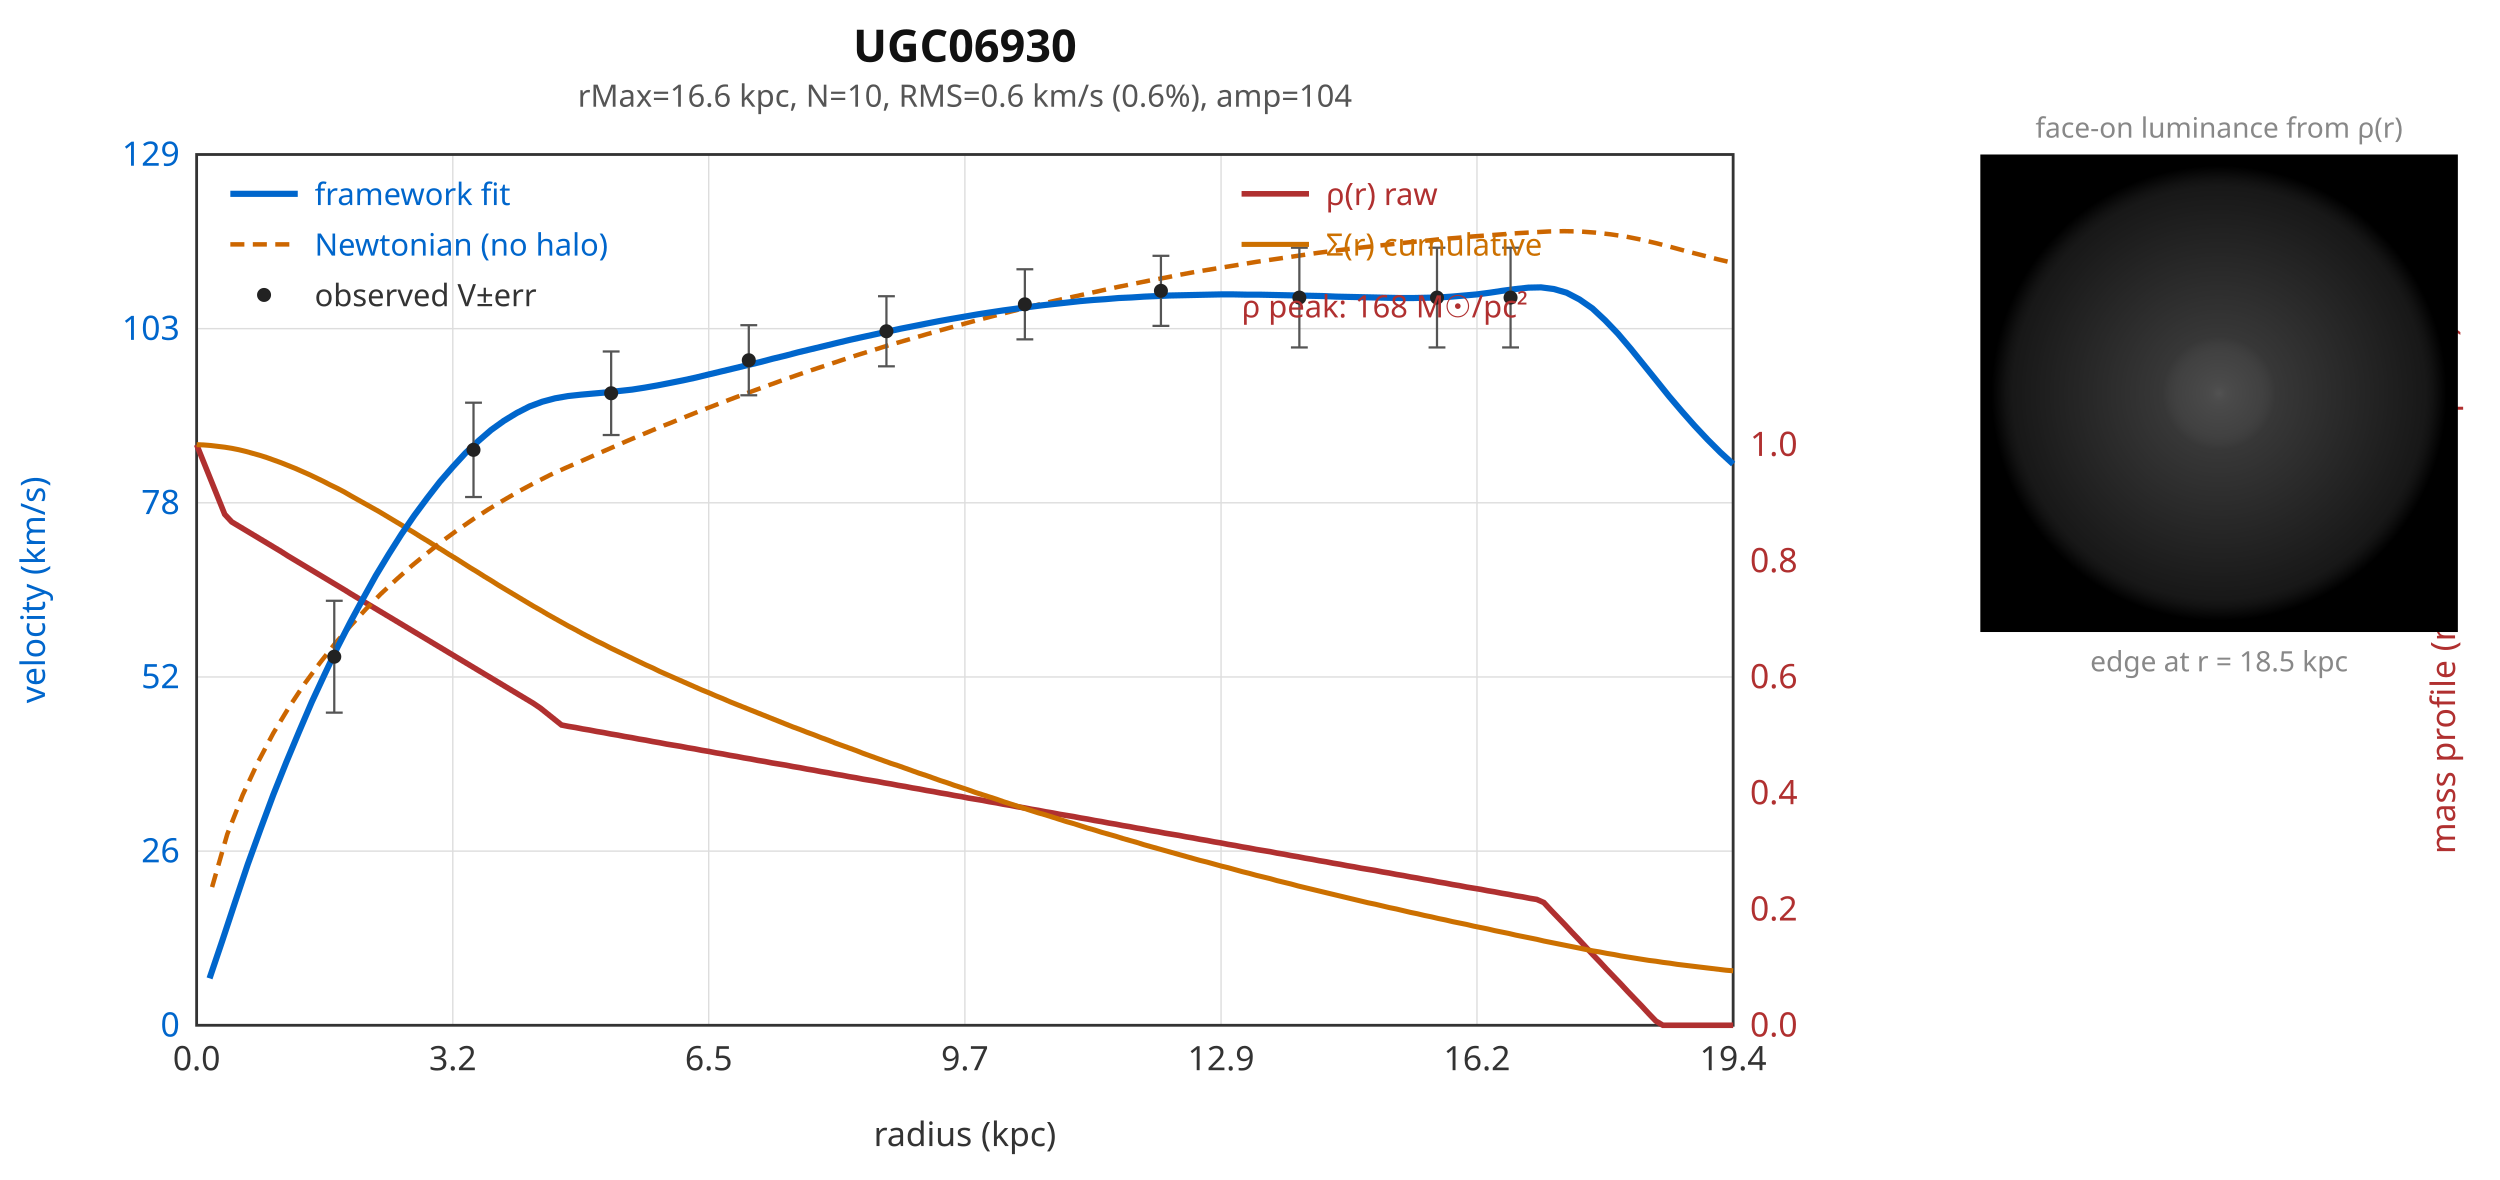
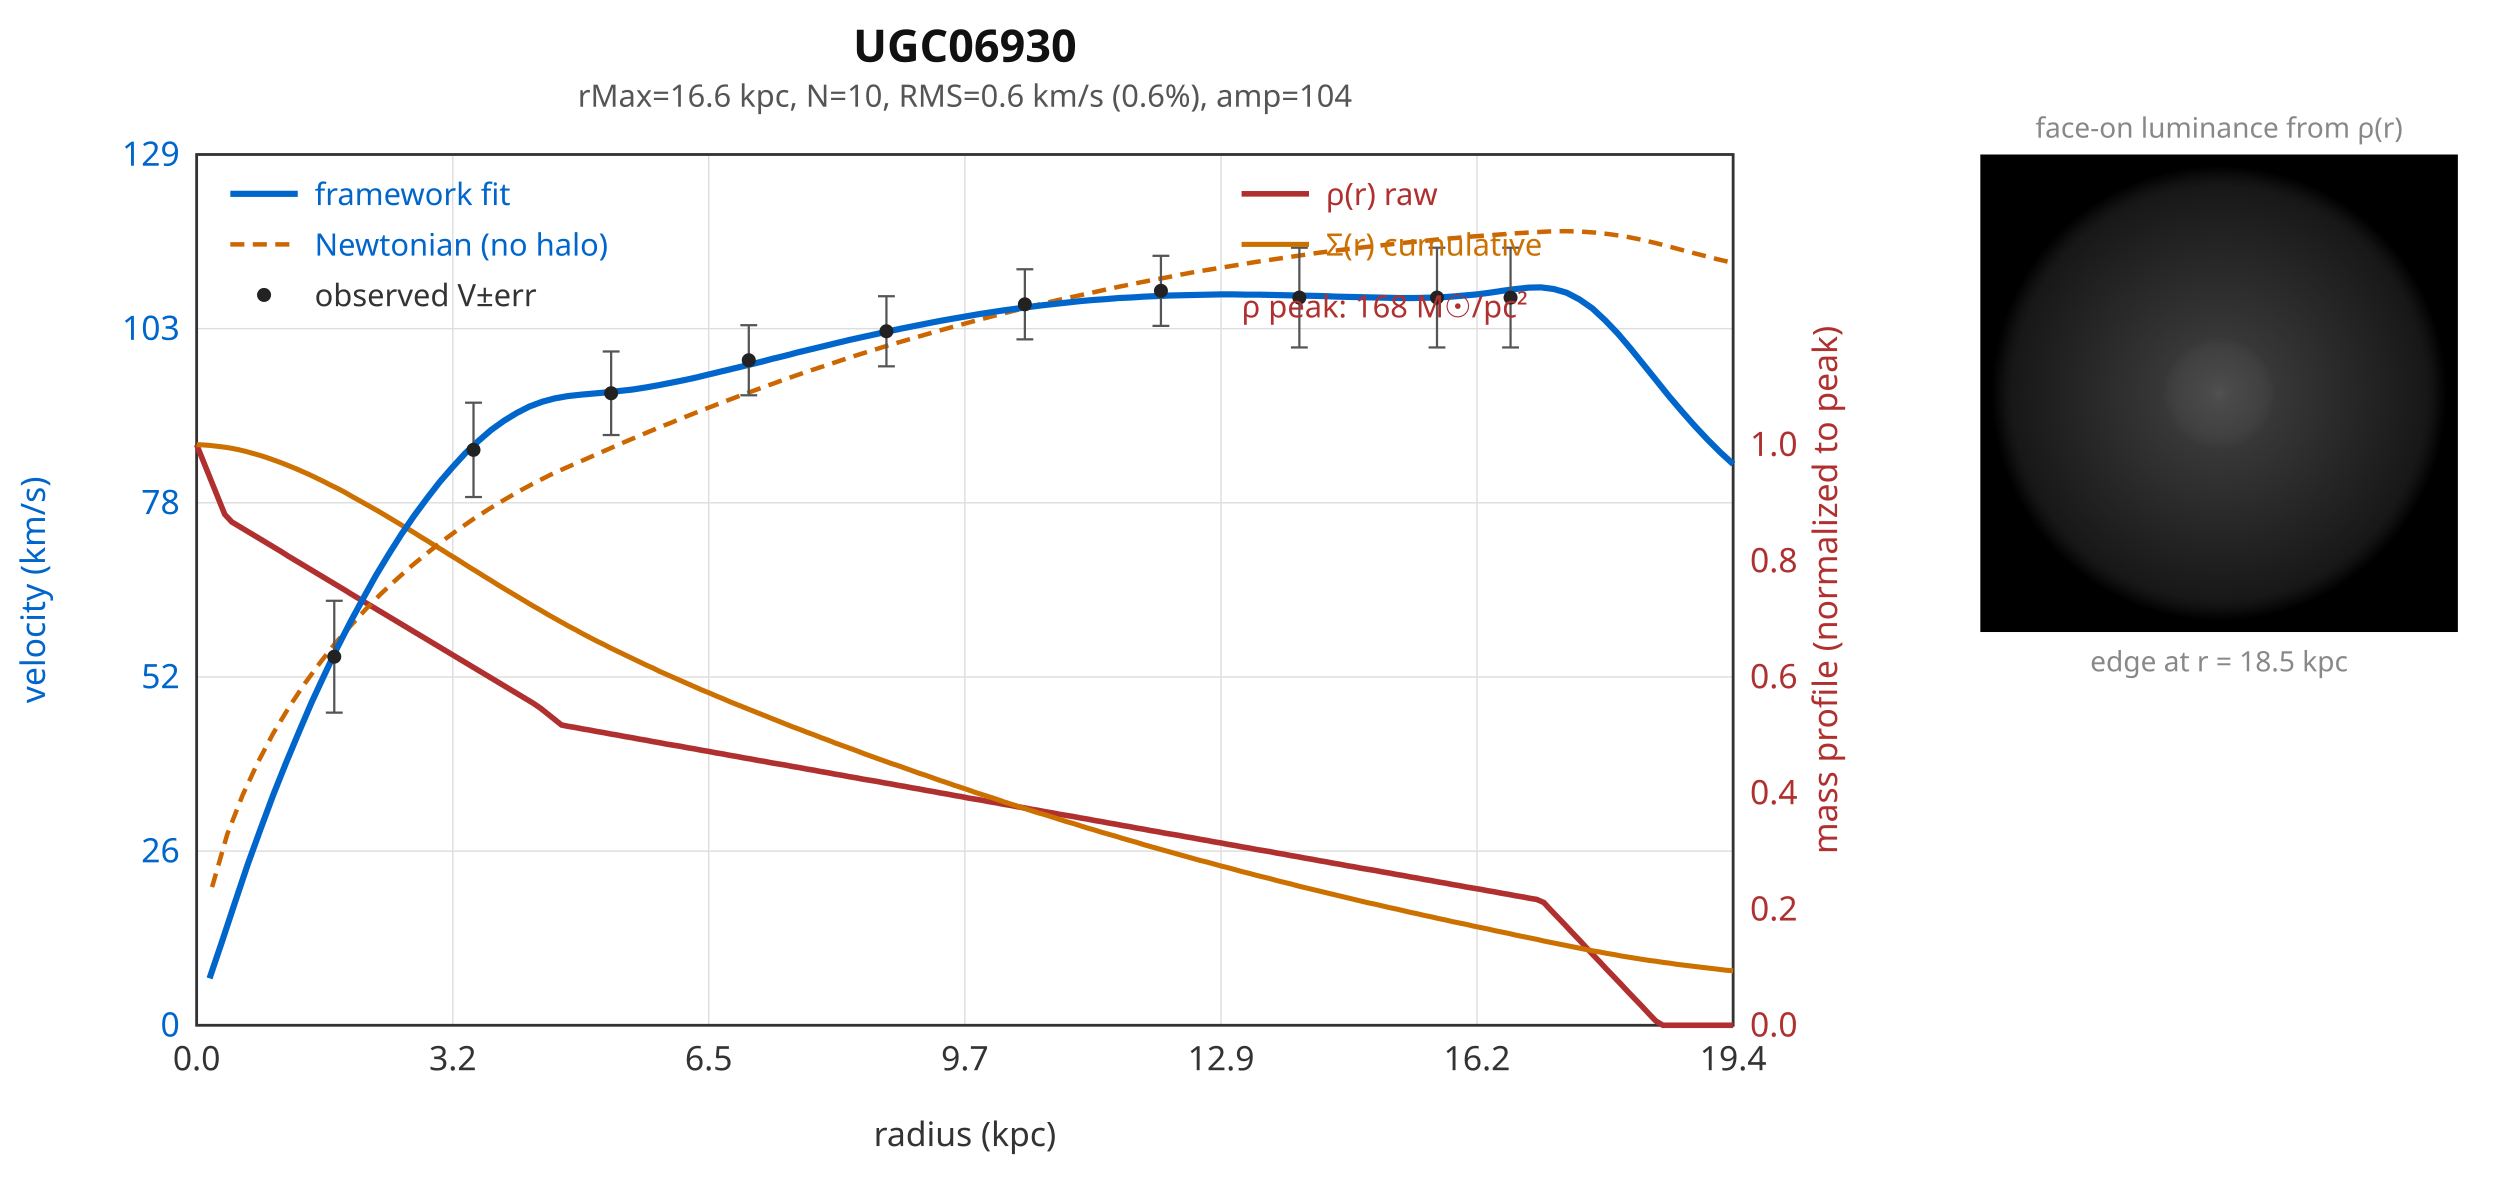
<svg xmlns="http://www.w3.org/2000/svg" viewBox="0 0 890 420" width="890" height="420" font-family="sans-serif" font-size="12">
  <style>
  .ax { stroke: #333; stroke-width: 1; fill: none; }
  .grid { stroke: #ddd; stroke-width: 0.5; fill: none; }
  .lbl { fill: #333; }
  .lbl-l { fill: #0066cc; }
  .lbl-r { fill: #b03030; }
  .obs { fill: #222; }
  .err { stroke: #555; stroke-width: 0.8; fill: none; }
  .fw { stroke: #0066cc; stroke-width: 2.2; fill: none; }
  .nt { stroke: #cc6600; stroke-width: 1.6; fill: none; stroke-dasharray: 5,3; }
  .lbl-s { fill: #cc7000; }
  .rho { stroke: #b03030; stroke-width: 2.0; fill: none; }
  .sig { stroke: #cc7000; stroke-width: 1.8; fill: none; }
  .title { fill: #111; font-size: 16px; font-weight: 600; }
  .subtitle { fill: #555; font-size: 11px; }
  .preview-bg { fill: #000; }
  .preview-lbl { fill: #888; font-size: 10px; }
  .legend { font-size: 11px; }
</style>
  <text x="343.5" y="22" text-anchor="middle" class="title">UGC06930</text>
  <text x="343.5" y="38" text-anchor="middle" class="subtitle">rMax=16.6 kpc, N=10, RMS=0.6 km/s (0.6%), amp=104</text>
  <line x1="70" y1="365.0" x2="617" y2="365.0" class="grid" />
  <text x="64" y="369.0" text-anchor="end" class="lbl-l">0</text>
  <line x1="70" y1="303.0" x2="617" y2="303.0" class="grid" />
  <text x="64" y="307.0" text-anchor="end" class="lbl-l">26</text>
  <line x1="70" y1="241.0" x2="617" y2="241.0" class="grid" />
  <text x="64" y="245.0" text-anchor="end" class="lbl-l">52</text>
  <line x1="70" y1="179.0" x2="617" y2="179.0" class="grid" />
  <text x="64" y="183.0" text-anchor="end" class="lbl-l">78</text>
  <line x1="70" y1="117.0" x2="617" y2="117.0" class="grid" />
  <text x="64" y="121.0" text-anchor="end" class="lbl-l">103</text>
  <line x1="70" y1="55.0" x2="617" y2="55.0" class="grid" />
  <text x="64" y="59.0" text-anchor="end" class="lbl-l">129</text>
  <text x="623" y="369.0" text-anchor="start" class="lbl-r">0.0</text>
  <text x="623" y="327.7" text-anchor="start" class="lbl-r">0.2</text>
  <text x="623" y="286.3" text-anchor="start" class="lbl-r">0.4</text>
  <text x="623" y="245.0" text-anchor="start" class="lbl-r">0.6</text>
  <text x="623" y="203.7" text-anchor="start" class="lbl-r">0.8</text>
  <text x="623" y="162.3" text-anchor="start" class="lbl-r">1.0</text>
  <line x1="70.0" y1="55" x2="70.0" y2="365" class="grid" />
  <text x="70.0" y="381" text-anchor="middle" class="lbl">0.0</text>
  <line x1="161.2" y1="55" x2="161.2" y2="365" class="grid" />
  <text x="161.2" y="381" text-anchor="middle" class="lbl">3.2</text>
  <line x1="252.3" y1="55" x2="252.3" y2="365" class="grid" />
  <text x="252.3" y="381" text-anchor="middle" class="lbl">6.5</text>
  <line x1="343.5" y1="55" x2="343.5" y2="365" class="grid" />
  <text x="343.5" y="381" text-anchor="middle" class="lbl">9.7</text>
  <line x1="434.7" y1="55" x2="434.7" y2="365" class="grid" />
  <text x="434.7" y="381" text-anchor="middle" class="lbl">12.9</text>
  <line x1="525.8" y1="55" x2="525.8" y2="365" class="grid" />
  <text x="525.8" y="381" text-anchor="middle" class="lbl">16.2</text>
  <line x1="617.0" y1="55" x2="617.0" y2="365" class="grid" />
  <text x="617.0" y="381" text-anchor="middle" class="lbl">19.4</text>
  <text x="343.5" y="408" text-anchor="middle" class="lbl">radius (kpc)</text>
  <text x="16" y="210" text-anchor="middle" class="lbl-l" transform="rotate(-90, 16, 210)">velocity (km/s)</text>
-   <text x="874" y="210" text-anchor="middle" class="lbl-r" transform="rotate(-90, 874, 210)">mass profile (normalized to peak)</text>
+   <text x="654" y="210" text-anchor="middle" class="lbl-r" transform="rotate(-90, 654, 210)">mass profile (normalized to peak)</text>
  <rect x="70" y="55" width="547" height="310" class="ax" />
  <path d="M 70.0,158.3 L 72.5,164.5 L 75.0,170.7 L 77.5,176.9 L 80.0,183.1 L 82.5,185.8 L 85.0,187.3 L 87.5,188.8 L 90.0,190.3 L 92.5,191.8 L 95.0,193.3 L 97.5,194.8 L 100.0,196.3 L 102.5,197.9 L 105.0,199.4 L 107.5,200.9 L 110.0,202.4 L 112.5,203.9 L 115.0,205.4 L 117.5,206.9 L 120.0,208.4 L 122.5,209.9 L 124.9,211.4 L 127.4,212.9 L 129.9,214.4 L 132.4,215.9 L 134.9,217.4 L 137.4,218.9 L 139.9,220.4 L 142.4,221.9 L 144.9,223.4 L 147.4,224.9 L 149.9,226.4 L 152.4,227.9 L 154.9,229.4 L 157.4,230.9 L 159.9,232.4 L 162.4,233.9 L 164.9,235.4 L 167.4,236.9 L 169.9,238.4 L 172.4,239.9 L 174.9,241.4 L 177.4,242.9 L 179.9,244.4 L 182.4,245.9 L 184.9,247.4 L 187.4,248.9 L 189.9,250.4 L 192.4,252.1 L 194.9,254.1 L 197.4,256.1 L 199.9,258.1 L 202.4,258.6 L 204.9,259.0 L 207.4,259.5 L 209.9,259.9 L 212.4,260.4 L 214.9,260.8 L 217.4,261.3 L 219.9,261.7 L 222.4,262.2 L 224.9,262.6 L 227.4,263.1 L 229.9,263.5 L 232.4,264.0 L 234.8,264.4 L 237.3,264.9 L 239.8,265.3 L 242.3,265.7 L 244.8,266.2 L 247.3,266.6 L 249.8,267.1 L 252.3,267.5 L 254.8,268.0 L 257.3,268.4 L 259.8,268.9 L 262.3,269.3 L 264.8,269.8 L 267.3,270.2 L 269.8,270.7 L 272.3,271.1 L 274.8,271.6 L 277.3,272.0 L 279.8,272.4 L 282.3,272.9 L 284.8,273.3 L 287.3,273.8 L 289.8,274.2 L 292.3,274.7 L 294.8,275.1 L 297.3,275.6 L 299.8,276.0 L 302.3,276.5 L 304.8,276.9 L 307.3,277.4 L 309.8,277.8 L 312.3,278.2 L 314.8,278.7 L 317.3,279.1 L 319.8,279.6 L 322.3,280.0 L 324.8,280.5 L 327.3,280.9 L 329.8,281.4 L 332.3,281.8 L 334.8,282.3 L 337.3,282.7 L 339.8,283.2 L 342.3,283.6 L 344.7,284.1 L 347.2,284.5 L 349.7,284.9 L 352.2,285.4 L 354.7,285.8 L 357.2,286.3 L 359.7,286.7 L 362.2,287.2 L 364.7,287.6 L 367.2,288.1 L 369.7,288.5 L 372.2,289.0 L 374.7,289.4 L 377.2,289.9 L 379.7,290.3 L 382.2,290.7 L 384.7,291.2 L 387.2,291.6 L 389.7,292.1 L 392.2,292.5 L 394.7,293.0 L 397.2,293.4 L 399.7,293.9 L 402.2,294.3 L 404.7,294.8 L 407.2,295.2 L 409.7,295.7 L 412.2,296.1 L 414.7,296.6 L 417.2,297.0 L 419.7,297.4 L 422.2,297.9 L 424.7,298.3 L 427.2,298.8 L 429.7,299.2 L 432.2,299.7 L 434.7,300.1 L 437.2,300.6 L 439.7,301.0 L 442.2,301.5 L 444.7,301.9 L 447.2,302.4 L 449.7,302.8 L 452.2,303.2 L 454.6,303.7 L 457.1,304.1 L 459.6,304.6 L 462.1,305.0 L 464.6,305.5 L 467.1,305.9 L 469.6,306.4 L 472.1,306.8 L 474.6,307.3 L 477.1,307.7 L 479.6,308.2 L 482.1,308.6 L 484.6,309.1 L 487.1,309.5 L 489.6,309.9 L 492.1,310.4 L 494.6,310.8 L 497.1,311.3 L 499.6,311.7 L 502.1,312.2 L 504.6,312.6 L 507.1,313.1 L 509.6,313.5 L 512.1,314.0 L 514.6,314.4 L 517.1,314.9 L 519.6,315.3 L 522.1,315.8 L 524.6,316.2 L 527.1,316.6 L 529.6,317.1 L 532.1,317.5 L 534.6,318.0 L 537.1,318.4 L 539.6,318.9 L 542.1,319.3 L 544.6,319.8 L 547.1,320.2 L 549.6,321.3 L 552.1,324.0 L 554.6,326.6 L 557.1,329.2 L 559.6,331.9 L 562.1,334.5 L 564.5,337.1 L 567.0,339.8 L 569.5,342.4 L 572.0,345.1 L 574.5,347.7 L 577.0,350.3 L 579.5,353.0 L 582.0,355.6 L 584.5,358.2 L 587.0,360.9 L 589.5,363.5 L 592.0,365.0 L 594.5,365.0 L 597.0,365.0 L 599.5,365.0 L 602.0,365.0 L 604.5,365.0 L 607.0,365.0 L 609.5,365.0 L 612.0,365.0 L 614.5,365.0 L 617.0,365.0" class="rho" />
  <path d="M 70.0,158.3 L 72.5,158.4 L 75.0,158.6 L 77.5,158.9 L 80.0,159.2 L 82.5,159.6 L 85.0,160.1 L 87.5,160.7 L 90.0,161.4 L 92.5,162.1 L 95.0,162.9 L 97.5,163.8 L 100.0,164.7 L 102.5,165.7 L 105.0,166.7 L 107.5,167.8 L 110.0,168.9 L 112.5,170.1 L 115.0,171.3 L 117.5,172.6 L 120.0,173.8 L 122.5,175.1 L 124.9,176.5 L 127.4,177.9 L 129.9,179.3 L 132.4,180.7 L 134.9,182.1 L 137.4,183.6 L 139.9,185.1 L 142.4,186.6 L 144.9,188.1 L 147.4,189.6 L 149.9,191.2 L 152.4,192.7 L 154.9,194.3 L 157.4,195.8 L 159.9,197.4 L 162.4,198.9 L 164.9,200.5 L 167.4,202.1 L 169.9,203.6 L 172.4,205.2 L 174.9,206.7 L 177.4,208.3 L 179.9,209.8 L 182.4,211.3 L 184.9,212.8 L 187.4,214.3 L 189.9,215.8 L 192.4,217.2 L 194.9,218.7 L 197.4,220.1 L 199.9,221.5 L 202.4,222.9 L 204.9,224.2 L 207.4,225.6 L 209.9,226.9 L 212.4,228.2 L 214.9,229.4 L 217.4,230.7 L 219.9,231.9 L 222.4,233.1 L 224.9,234.3 L 227.4,235.5 L 229.9,236.7 L 232.4,237.8 L 234.8,239.0 L 237.3,240.1 L 239.8,241.2 L 242.3,242.3 L 244.8,243.4 L 247.3,244.5 L 249.8,245.6 L 252.3,246.6 L 254.8,247.7 L 257.3,248.7 L 259.8,249.8 L 262.3,250.8 L 264.8,251.8 L 267.3,252.8 L 269.8,253.8 L 272.3,254.8 L 274.8,255.8 L 277.3,256.8 L 279.8,257.8 L 282.3,258.8 L 284.8,259.7 L 287.3,260.7 L 289.8,261.6 L 292.3,262.6 L 294.8,263.5 L 297.3,264.5 L 299.8,265.4 L 302.3,266.3 L 304.8,267.2 L 307.3,268.2 L 309.8,269.1 L 312.3,270.0 L 314.8,270.9 L 317.3,271.8 L 319.8,272.6 L 322.3,273.5 L 324.8,274.4 L 327.3,275.3 L 329.8,276.1 L 332.3,277.0 L 334.8,277.9 L 337.3,278.7 L 339.8,279.6 L 342.3,280.4 L 344.7,281.2 L 347.2,282.1 L 349.7,282.9 L 352.2,283.7 L 354.7,284.5 L 357.2,285.4 L 359.7,286.2 L 362.2,287.0 L 364.7,287.8 L 367.2,288.6 L 369.7,289.4 L 372.2,290.1 L 374.7,290.9 L 377.2,291.7 L 379.7,292.5 L 382.2,293.2 L 384.7,294.0 L 387.2,294.8 L 389.7,295.5 L 392.2,296.3 L 394.7,297.0 L 397.2,297.7 L 399.7,298.5 L 402.2,299.2 L 404.7,299.9 L 407.2,300.7 L 409.7,301.4 L 412.2,302.1 L 414.7,302.8 L 417.2,303.5 L 419.7,304.2 L 422.2,304.9 L 424.7,305.6 L 427.2,306.3 L 429.7,306.9 L 432.2,307.6 L 434.7,308.3 L 437.2,308.9 L 439.7,309.6 L 442.2,310.3 L 444.7,310.9 L 447.2,311.6 L 449.7,312.2 L 452.2,312.8 L 454.6,313.5 L 457.1,314.1 L 459.6,314.7 L 462.1,315.4 L 464.6,316.0 L 467.1,316.6 L 469.6,317.2 L 472.1,317.8 L 474.6,318.4 L 477.1,319.0 L 479.6,319.6 L 482.1,320.2 L 484.6,320.8 L 487.1,321.4 L 489.6,321.9 L 492.1,322.5 L 494.6,323.1 L 497.1,323.6 L 499.6,324.2 L 502.1,324.8 L 504.6,325.3 L 507.1,325.9 L 509.6,326.4 L 512.1,327.0 L 514.6,327.5 L 517.1,328.1 L 519.6,328.6 L 522.1,329.1 L 524.6,329.7 L 527.1,330.2 L 529.6,330.7 L 532.1,331.3 L 534.6,331.8 L 537.1,332.3 L 539.6,332.9 L 542.1,333.4 L 544.6,333.9 L 547.1,334.4 L 549.6,335.0 L 552.1,335.5 L 554.6,336.0 L 557.1,336.5 L 559.6,337.0 L 562.1,337.5 L 564.5,338.0 L 567.0,338.5 L 569.5,338.9 L 572.0,339.4 L 574.5,339.8 L 577.0,340.3 L 579.5,340.7 L 582.0,341.1 L 584.5,341.5 L 587.0,341.9 L 589.5,342.2 L 592.0,342.6 L 594.5,342.9 L 597.0,343.3 L 599.5,343.6 L 602.0,343.9 L 604.5,344.2 L 607.0,344.5 L 609.5,344.8 L 612.0,345.1 L 614.5,345.4 L 617.0,345.6" class="sig" />
  <path d="M 75.5,315.8 L 80.9,297.0 L 86.4,283.0 L 91.9,271.2 L 97.3,261.0 L 102.8,251.9 L 108.3,243.6 L 113.8,236.1 L 119.2,229.2 L 124.7,222.9 L 130.2,216.9 L 135.6,211.4 L 141.1,206.3 L 146.6,201.4 L 152.1,196.9 L 157.5,192.6 L 163.0,188.6 L 168.5,184.8 L 173.9,181.3 L 179.4,178.0 L 184.9,174.8 L 190.3,171.9 L 195.8,169.1 L 201.3,166.6 L 206.8,164.2 L 212.2,161.8 L 217.7,159.4 L 223.2,157.0 L 228.6,154.7 L 234.1,152.4 L 239.6,150.2 L 245.0,148.0 L 250.5,145.8 L 256.0,143.7 L 261.5,141.6 L 266.9,139.6 L 272.4,137.6 L 277.9,135.6 L 283.3,133.7 L 288.8,131.8 L 294.3,130.0 L 299.7,128.2 L 305.2,126.4 L 310.7,124.7 L 316.1,123.0 L 321.6,121.4 L 327.1,119.8 L 332.6,118.2 L 338.0,116.7 L 343.5,115.2 L 349.0,113.7 L 354.4,112.3 L 359.9,110.9 L 365.4,109.5 L 370.8,108.2 L 376.3,106.9 L 381.8,105.7 L 387.3,104.5 L 392.7,103.3 L 398.2,102.1 L 403.7,101.0 L 409.1,99.9 L 414.6,98.9 L 420.1,97.8 L 425.5,96.8 L 431.0,95.9 L 436.5,95.0 L 442.0,94.1 L 447.4,93.2 L 452.9,92.4 L 458.4,91.6 L 463.8,90.8 L 469.3,90.0 L 474.8,89.3 L 480.3,88.6 L 485.7,88.0 L 491.2,87.4 L 496.7,86.8 L 502.1,86.2 L 507.6,85.7 L 513.1,85.1 L 518.5,84.7 L 524.0,84.2 L 529.5,83.8 L 535.0,83.4 L 540.4,83.0 L 545.9,82.7 L 551.4,82.4 L 556.8,82.3 L 562.3,82.4 L 567.8,82.8 L 573.2,83.4 L 578.7,84.2 L 584.2,85.3 L 589.7,86.6 L 595.1,88.0 L 600.6,89.5 L 606.1,90.9 L 611.5,92.3 L 617.0,93.6" class="nt" />
  <path d="M 74.6,348.3 L 79.1,335.0 L 83.7,321.1 L 88.2,307.7 L 92.8,295.0 L 97.3,282.9 L 101.9,271.4 L 106.5,260.4 L 111.0,249.9 L 115.6,240.0 L 120.1,230.5 L 124.7,221.5 L 129.3,213.0 L 133.8,204.9 L 138.4,197.3 L 142.9,190.2 L 147.5,183.5 L 152.1,177.3 L 156.6,171.5 L 161.2,166.2 L 165.7,161.3 L 170.3,157.0 L 174.8,153.1 L 179.4,149.8 L 184.0,147.0 L 188.5,144.7 L 193.1,143.0 L 197.6,141.8 L 202.2,141.0 L 206.8,140.5 L 211.3,140.1 L 215.9,139.7 L 220.4,139.2 L 225.0,138.7 L 229.5,138.0 L 234.1,137.2 L 238.7,136.3 L 243.2,135.4 L 247.8,134.4 L 252.3,133.3 L 256.9,132.2 L 261.5,131.1 L 266.0,130.0 L 270.6,128.9 L 275.1,127.7 L 279.7,126.6 L 284.2,125.4 L 288.8,124.3 L 293.4,123.2 L 297.9,122.1 L 302.5,121.0 L 307.0,120.0 L 311.6,119.0 L 316.1,118.0 L 320.7,117.0 L 325.3,116.1 L 329.8,115.2 L 334.4,114.3 L 338.9,113.5 L 343.5,112.7 L 348.1,111.9 L 352.6,111.2 L 357.2,110.5 L 361.7,109.9 L 366.3,109.3 L 370.9,108.7 L 375.4,108.2 L 380.0,107.7 L 384.5,107.2 L 389.1,106.8 L 393.6,106.5 L 398.2,106.1 L 402.8,105.9 L 407.3,105.6 L 411.9,105.4 L 416.4,105.2 L 421.0,105.1 L 425.6,105.0 L 430.1,104.9 L 434.7,104.8 L 439.2,104.8 L 443.8,104.9 L 448.3,104.9 L 452.9,105.0 L 457.5,105.1 L 462.0,105.2 L 466.6,105.3 L 471.1,105.4 L 475.7,105.6 L 480.3,105.7 L 484.8,105.8 L 489.4,105.9 L 493.9,106.0 L 498.5,106.1 L 503.0,106.1 L 507.6,106.0 L 512.2,105.9 L 516.7,105.6 L 521.3,105.2 L 525.8,104.8 L 530.4,104.2 L 535.0,103.5 L 539.5,102.9 L 544.1,102.4 L 548.6,102.3 L 553.2,102.9 L 557.7,104.2 L 562.3,106.6 L 566.9,109.8 L 571.4,114.0 L 576.0,118.8 L 580.5,124.1 L 585.1,129.8 L 589.7,135.5 L 594.2,141.1 L 598.8,146.5 L 603.3,151.6 L 607.9,156.5 L 612.4,161.0 L 617.0,165.2" class="fw" />
  <line x1="119.00" y1="213.88" x2="119.00" y2="253.70" class="err" />
  <line x1="116.00" y1="213.88" x2="122.00" y2="213.88" class="err" />
  <line x1="116.00" y1="253.70" x2="122.00" y2="253.70" class="err" />
  <circle cx="119.00" cy="233.79" r="2.5" class="obs" />
  <line x1="168.57" y1="143.36" x2="168.57" y2="176.94" class="err" />
  <line x1="165.57" y1="143.36" x2="171.57" y2="143.36" class="err" />
  <line x1="165.57" y1="176.94" x2="171.57" y2="176.94" class="err" />
  <circle cx="168.57" cy="160.15" r="2.5" class="obs" />
  <line x1="217.57" y1="125.13" x2="217.57" y2="154.87" class="err" />
  <line x1="214.57" y1="125.13" x2="220.57" y2="125.13" class="err" />
  <line x1="214.57" y1="154.87" x2="220.57" y2="154.87" class="err" />
  <circle cx="217.57" cy="140.00" r="2.5" class="obs" />
  <line x1="266.57" y1="115.77" x2="266.57" y2="140.72" class="err" />
  <line x1="263.57" y1="115.77" x2="269.57" y2="115.77" class="err" />
  <line x1="263.57" y1="140.72" x2="269.57" y2="140.72" class="err" />
  <circle cx="266.57" cy="128.25" r="2.5" class="obs" />
  <line x1="315.57" y1="105.46" x2="315.57" y2="130.41" class="err" />
  <line x1="312.57" y1="105.46" x2="318.57" y2="105.46" class="err" />
  <line x1="312.57" y1="130.41" x2="318.57" y2="130.41" class="err" />
  <circle cx="315.57" cy="117.93" r="2.5" class="obs" />
  <line x1="364.85" y1="95.86" x2="364.85" y2="120.81" class="err" />
  <line x1="361.85" y1="95.86" x2="367.85" y2="95.86" class="err" />
  <line x1="361.85" y1="120.81" x2="367.85" y2="120.81" class="err" />
  <circle cx="364.85" cy="108.34" r="2.5" class="obs" />
  <line x1="413.29" y1="91.07" x2="413.29" y2="116.01" class="err" />
  <line x1="410.29" y1="91.07" x2="416.29" y2="91.07" class="err" />
  <line x1="410.29" y1="116.01" x2="416.29" y2="116.01" class="err" />
  <circle cx="413.29" cy="103.54" r="2.5" class="obs" />
  <line x1="462.57" y1="88.19" x2="462.57" y2="123.69" class="err" />
  <line x1="459.57" y1="88.19" x2="465.57" y2="88.19" class="err" />
  <line x1="459.57" y1="123.69" x2="465.57" y2="123.69" class="err" />
  <circle cx="462.57" cy="105.94" r="2.5" class="obs" />
  <line x1="511.57" y1="88.19" x2="511.57" y2="123.69" class="err" />
  <line x1="508.57" y1="88.19" x2="514.57" y2="88.19" class="err" />
  <line x1="508.57" y1="123.69" x2="514.57" y2="123.69" class="err" />
  <circle cx="511.57" cy="105.94" r="2.5" class="obs" />
  <line x1="537.76" y1="88.19" x2="537.76" y2="123.69" class="err" />
  <line x1="534.76" y1="88.19" x2="540.76" y2="88.19" class="err" />
  <line x1="534.76" y1="123.69" x2="540.76" y2="123.69" class="err" />
  <circle cx="537.76" cy="105.94" r="2.5" class="obs" />
  <g class="legend">
    <line x1="82" y1="69" x2="106" y2="69" class="fw" />
    <text x="112" y="73" class="lbl-l">framework fit</text>
    <line x1="82" y1="87" x2="106" y2="87" class="nt" />
    <text x="112" y="91" class="lbl-l">Newtonian (no halo)</text>
    <circle cx="94" cy="105" r="2.5" class="obs" />
    <text x="112" y="109" class="lbl">observed V±err</text>
  </g>
  <g class="legend">
    <line x1="442" y1="69" x2="466" y2="69" class="rho" />
    <text x="472" y="73" class="lbl-r">ρ(r) raw</text>
    <line x1="442" y1="87" x2="466" y2="87" class="sig" />
    <text x="472" y="91" class="lbl-s">Σ(r) cumulative</text>
    <text x="442" y="113" class="lbl-r">ρ peak: 168 M☉/pc²</text>
  </g>
  <rect x="705" y="55" width="170" height="170" class="preview-bg" />
  <defs>
    <radialGradient id="g_UGC06930" cx="0.5" cy="0.5" r="0.5">
      <stop offset="0" stop-color="rgb(82,82,82)" />
      <stop offset="0.031" stop-color="rgb(76,76,76)" />
      <stop offset="0.062" stop-color="rgb(73,73,73)" />
      <stop offset="0.094" stop-color="rgb(71,71,71)" />
      <stop offset="0.125" stop-color="rgb(69,69,69)" />
      <stop offset="0.156" stop-color="rgb(67,67,67)" />
      <stop offset="0.188" stop-color="rgb(65,65,65)" />
      <stop offset="0.219" stop-color="rgb(61,61,61)" />
      <stop offset="0.25" stop-color="rgb(55,55,55)" />
      <stop offset="0.281" stop-color="rgb(54,54,54)" />
      <stop offset="0.312" stop-color="rgb(52,52,52)" />
      <stop offset="0.344" stop-color="rgb(51,51,51)" />
      <stop offset="0.375" stop-color="rgb(49,49,49)" />
      <stop offset="0.406" stop-color="rgb(48,48,48)" />
      <stop offset="0.438" stop-color="rgb(46,46,46)" />
      <stop offset="0.469" stop-color="rgb(45,45,45)" />
      <stop offset="0.5" stop-color="rgb(43,43,43)" />
      <stop offset="0.531" stop-color="rgb(42,42,42)" />
      <stop offset="0.562" stop-color="rgb(40,40,40)" />
      <stop offset="0.594" stop-color="rgb(39,39,39)" />
      <stop offset="0.625" stop-color="rgb(37,37,37)" />
      <stop offset="0.656" stop-color="rgb(36,36,36)" />
      <stop offset="0.688" stop-color="rgb(34,34,34)" />
      <stop offset="0.719" stop-color="rgb(33,33,33)" />
      <stop offset="0.75" stop-color="rgb(31,31,31)" />
      <stop offset="0.781" stop-color="rgb(30,30,30)" />
      <stop offset="0.812" stop-color="rgb(28,28,28)" />
      <stop offset="0.844" stop-color="rgb(27,27,27)" />
      <stop offset="0.875" stop-color="rgb(25,25,25)" />
      <stop offset="0.906" stop-color="rgb(24,24,24)" />
      <stop offset="0.938" stop-color="rgb(18,18,18)" />
      <stop offset="0.969" stop-color="rgb(9,9,9)" />
      <stop offset="1" stop-color="rgb(0,0,0)" />
    </radialGradient>
  </defs>
  <circle cx="790" cy="140" r="81" fill="url(#g_UGC06930)" />
  <text x="790" y="49" text-anchor="middle" class="preview-lbl">face-on luminance from ρ(r)</text>
  <text x="790" y="239" text-anchor="middle" class="preview-lbl">edge at r = 18.5 kpc</text>
</svg>
